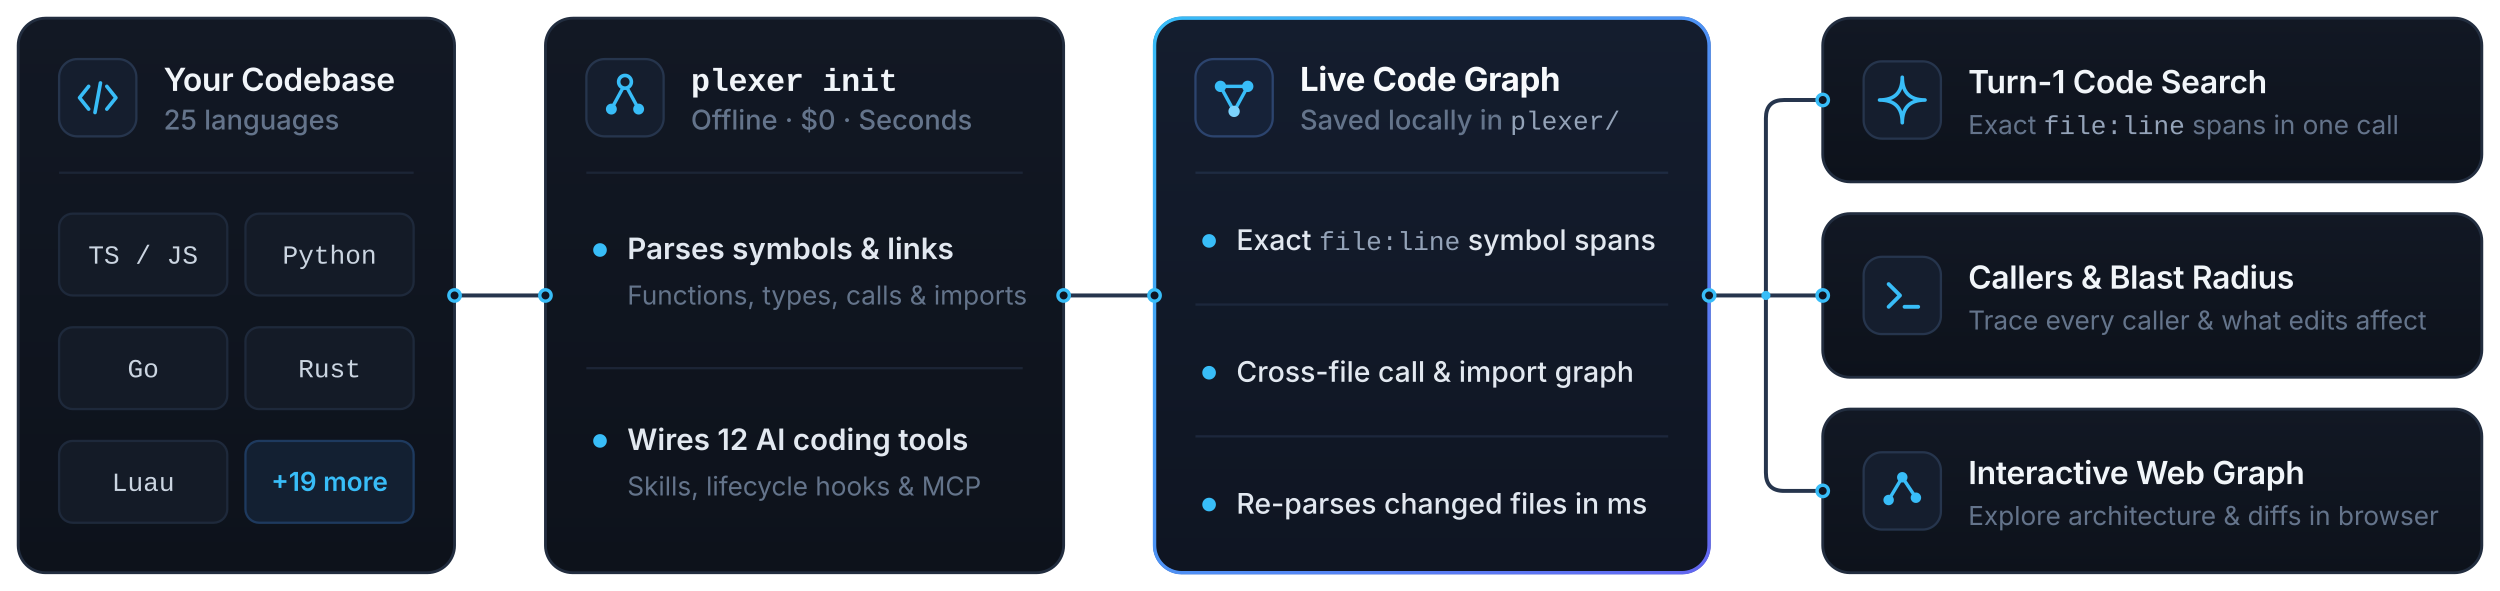
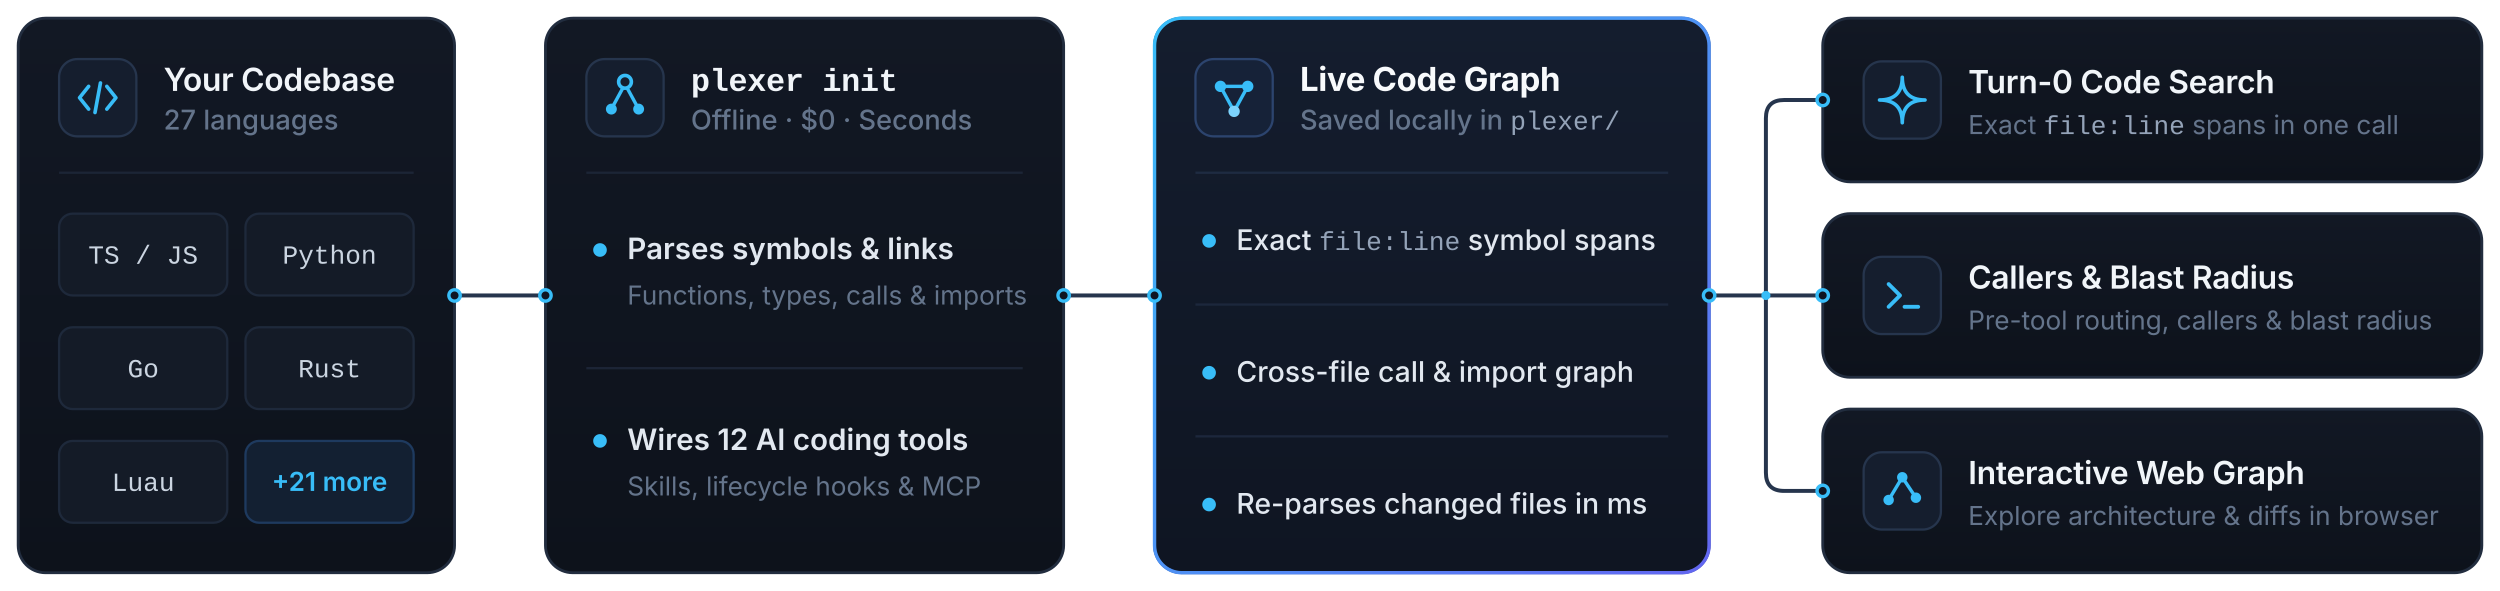
- <svg xmlns="http://www.w3.org/2000/svg" viewBox="0 0 1100 260" width="100%" height="100%" role="img" aria-label="How Plexer Works: Your Codebase (25 languages) is indexed by plexer init (offline, $0, seconds) into a Live Code Graph in plexer/, powering Turn-1 Code Search, Callers &amp; Blast Radius, and an Interactive Web Graph.">
+ <svg xmlns="http://www.w3.org/2000/svg" viewBox="0 0 1100 260" width="100%" height="100%" role="img" aria-label="How Plexer Works: Your Codebase (27 languages and SFCs) is indexed by plexer init (offline, $0, seconds) into a Live Code Graph in plexer/, powering Turn-0 Code Search, Callers &amp; Blast Radius, and an Interactive Web Graph.">
  <defs>
    <style>
      .font-sans {
        font-family: -apple-system, BlinkMacSystemFont, "Segoe UI", Inter, Roboto, Helvetica, Arial, sans-serif;
      }
      .font-mono {
        font-family: "JetBrains Mono", "SFMono-Regular", Consolas, "Liberation Mono", Menlo, monospace;
      }

      .title {
        font-size: 14px;
        font-weight: 600;
        fill: #f1f5f9;
        letter-spacing: -0.01em;
      }
      .title-hub {
        font-size: 14.5px;
        font-weight: 700;
        fill: #f8fafc;
        letter-spacing: -0.01em;
      }
      .subtitle {
        font-size: 12px;
        font-weight: 500;
        fill: #64748b;
      }
      .pill-text {
        font-size: 11.5px;
        font-weight: 500;
        fill: #cbd5e1;
      }
      .pill-more {
        font-size: 11.5px;
        font-weight: 600;
        fill: #38bdf8;
      }
      .item-title {
        font-size: 13px;
        font-weight: 600;
        fill: #e2e8f0;
      }
      .item-sub {
        font-size: 11.5px;
        font-weight: 400;
        fill: #64748b;
      }
      .map-row-text {
        font-size: 12.5px;
        font-weight: 500;
        fill: #e2e8f0;
      }
      .code-inline {
        font-size: 11.5px;
        font-weight: 500;
        fill: #94a3b8;
      }

      /* Signal beams: normalized to pathLength="100" */
      .beam-glow {
        fill: none;
        stroke: #38bdf8;
        stroke-width: 5;
        stroke-linecap: round;
        stroke-linejoin: round;
        stroke-dasharray: 36 150;
        stroke-dashoffset: 36;
        opacity: 0;
      }
      .beam-core {
        fill: none;
        stroke: #7dd3fc;
        stroke-width: 2;
        stroke-linecap: round;
        stroke-linejoin: round;
        stroke-dasharray: 36 150;
        stroke-dashoffset: 36;
        opacity: 0;
      }

      .beam-s1-glow {
        animation: flow-s1-glow 3.2s linear infinite;
      }
      .beam-s1-core {
        animation: flow-s1-core 3.2s linear infinite;
      }
      .beam-s2-glow {
        animation: flow-s2-glow 3.2s linear infinite;
      }
      .beam-s2-core {
        animation: flow-s2-core 3.2s linear infinite;
      }
      .beam-s3-glow {
        animation: flow-s3-glow 3.2s linear infinite;
      }
      .beam-s3-core {
        animation: flow-s3-core 3.2s linear infinite;
      }

      .hub-pulse {
        animation: hub-breathe 3.2s ease-in-out infinite;
      }

      /* Stage 1 -&gt; 2 wave (0% to 34%) */
      @keyframes flow-s1-core {
        0% {
          stroke-dashoffset: 36;
          opacity: 0;
        }
        5% {
          opacity: 1;
        }
        29% {
          opacity: 1;
        }
        34%, 100% {
          stroke-dashoffset: -100;
          opacity: 0;
        }
      }
      @keyframes flow-s1-glow {
        0% {
          stroke-dashoffset: 36;
          opacity: 0;
        }
        5% {
          opacity: 0.28;
        }
        29% {
          opacity: 0.28;
        }
        34%, 100% {
          stroke-dashoffset: -100;
          opacity: 0;
        }
      }

      /* Stage 2 -&gt; 3 wave (30% to 64%) */
      @keyframes flow-s2-core {
        0%, 30% {
          stroke-dashoffset: 36;
          opacity: 0;
        }
        35% {
          opacity: 1;
        }
        59% {
          opacity: 1;
        }
        64%, 100% {
          stroke-dashoffset: -100;
          opacity: 0;
        }
      }
      @keyframes flow-s2-glow {
        0%, 30% {
          stroke-dashoffset: 36;
          opacity: 0;
        }
        35% {
          opacity: 0.28;
        }
        59% {
          opacity: 0.28;
        }
        64%, 100% {
          stroke-dashoffset: -100;
          opacity: 0;
        }
      }

      /* Stage 3 -&gt; 4 fan-out wave (60% to 96%) */
      @keyframes flow-s3-core {
        0%, 60% {
          stroke-dashoffset: 36;
          opacity: 0;
        }
        65% {
          opacity: 1;
        }
        91% {
          opacity: 1;
        }
        96%, 100% {
          stroke-dashoffset: -100;
          opacity: 0;
        }
      }
      @keyframes flow-s3-glow {
        0%, 60% {
          stroke-dashoffset: 36;
          opacity: 0;
        }
        65% {
          opacity: 0.28;
        }
        91% {
          opacity: 0.28;
        }
        96%, 100% {
          stroke-dashoffset: -100;
          opacity: 0;
        }
      }

      @keyframes hub-breathe {
        0%, 30%, 100% {
          stroke-opacity: 0.5;
        }
        62% {
          stroke-opacity: 0.95;
        }
      }

      @media (prefers-reduced-motion: reduce) {
        .beam-s1-glow,
        .beam-s1-core,
        .beam-s2-glow,
        .beam-s2-core,
        .beam-s3-glow,
        .beam-s3-core,
        .hub-pulse {
          animation: none;
        }
      }
    </style>
    <linearGradient id="card-surface" x1="0%" y1="0%" x2="0%" y2="100%">
      <stop offset="0%" stop-color="#121824" />
      <stop offset="100%" stop-color="#0d121b" />
    </linearGradient>
    <linearGradient id="hub-surface" x1="0%" y1="0%" x2="0%" y2="100%">
      <stop offset="0%" stop-color="#141d2e" />
      <stop offset="100%" stop-color="#0f1522" />
    </linearGradient>
    <linearGradient id="hub-border" x1="0%" y1="0%" x2="100%" y2="100%">
      <stop offset="0%" stop-color="#38bdf8" />
      <stop offset="100%" stop-color="#6366f1" />
    </linearGradient>
  </defs>
  <g>
    <path d="M 200 130 H 240" fill="none" stroke="#26354d" stroke-width="1.75" />
    <path d="M 200 130 H 240" pathLength="100" class="beam-glow beam-s1-glow" />
    <path d="M 200 130 H 240" pathLength="100" class="beam-core beam-s1-core" />
    <path d="M 468 130 H 508" fill="none" stroke="#26354d" stroke-width="1.75" />
    <path d="M 468 130 H 508" pathLength="100" class="beam-glow beam-s2-glow" />
    <path d="M 468 130 H 508" pathLength="100" class="beam-core beam-s2-core" />
    <path d="M 752 130 H 802" fill="none" stroke="#26354d" stroke-width="1.75" />
    <path d="M 777 130 V 52 Q 777 44 785 44 H 802 M 777 130 V 208 Q 777 216 785 216 H 802" fill="none" stroke="#26354d" stroke-width="1.75" />
    <path d="M 752 130 H 777 V 52 Q 777 44 785 44 H 802" pathLength="100" class="beam-glow beam-s3-glow" />
    <path d="M 752 130 H 777 V 52 Q 777 44 785 44 H 802" pathLength="100" class="beam-core beam-s3-core" />
    <path d="M 752 130 H 802" pathLength="100" class="beam-glow beam-s3-glow" />
    <path d="M 752 130 H 802" pathLength="100" class="beam-core beam-s3-core" />
    <path d="M 752 130 H 777 V 208 Q 777 216 785 216 H 802" pathLength="100" class="beam-glow beam-s3-glow" />
    <path d="M 752 130 H 777 V 208 Q 777 216 785 216 H 802" pathLength="100" class="beam-core beam-s3-core" />
  </g>
  <g transform="translate(8, 8)">
    <rect width="192" height="244" rx="12" fill="url(#card-surface)" stroke="#222d3f" stroke-width="1.25" />
    <rect x="18" y="18" width="34" height="34" rx="8" fill="#151e2e" stroke="#26354d" stroke-width="1" />
    <path d="M 31 30 L 27 35 L 31 40 M 39 30 L 43 35 L 39 40 M 36.2 28.5 L 33.8 41.5" fill="none" stroke="#38bdf8" stroke-width="1.6" stroke-linecap="round" stroke-linejoin="round" />
    <text x="64" y="32" class="font-sans title">Your Codebase</text>
-     <text x="64" y="49" class="font-sans subtitle">25 languages</text>
+     <text x="64" y="49" class="font-sans subtitle">27 languages</text>
    <line x1="18" y1="68" x2="174" y2="68" stroke="#1c2536" stroke-width="1" />
    <g transform="translate(18, 86)">
      <rect x="0" y="0" width="74" height="36" rx="6" fill="#141b27" stroke="#1e293b" stroke-width="1" />
      <text x="37" y="22" text-anchor="middle" class="font-mono pill-text">TS / JS</text>
      <rect x="82" y="0" width="74" height="36" rx="6" fill="#141b27" stroke="#1e293b" stroke-width="1" />
      <text x="119" y="22" text-anchor="middle" class="font-mono pill-text">Python</text>
      <rect x="0" y="50" width="74" height="36" rx="6" fill="#141b27" stroke="#1e293b" stroke-width="1" />
      <text x="37" y="72" text-anchor="middle" class="font-mono pill-text">Go</text>
      <rect x="82" y="50" width="74" height="36" rx="6" fill="#141b27" stroke="#1e293b" stroke-width="1" />
      <text x="119" y="72" text-anchor="middle" class="font-mono pill-text">Rust</text>
      <rect x="0" y="100" width="74" height="36" rx="6" fill="#141b27" stroke="#1e293b" stroke-width="1" />
      <text x="37" y="122" text-anchor="middle" class="font-mono pill-text">Luau</text>
      <rect x="82" y="100" width="74" height="36" rx="6" fill="#132032" stroke="#1e3a5f" stroke-width="1" />
-       <text x="119" y="122" text-anchor="middle" class="font-sans pill-more">+19 more</text>
+       <text x="119" y="122" text-anchor="middle" class="font-sans pill-more">+21 more</text>
    </g>
  </g>
  <g transform="translate(240, 8)">
    <rect width="228" height="244" rx="12" fill="url(#card-surface)" stroke="#222d3f" stroke-width="1.25" />
    <rect x="18" y="18" width="34" height="34" rx="8" fill="#151e2e" stroke="#26354d" stroke-width="1" />
    <line x1="35" y1="29" x2="29" y2="40" stroke="#38bdf8" stroke-width="1.5" />
    <line x1="35" y1="29" x2="41" y2="40" stroke="#38bdf8" stroke-width="1.5" />
    <circle cx="35" cy="28" r="2.8" fill="#151e2e" stroke="#38bdf8" stroke-width="1.6" />
    <circle cx="29" cy="40" r="2.4" fill="#38bdf8" />
    <circle cx="41" cy="40" r="2.4" fill="#38bdf8" />
    <text x="64" y="32" class="font-mono title">plexer init</text>
    <text x="64" y="49" class="font-sans subtitle">Offline · $0 · Seconds</text>
    <line x1="18" y1="68" x2="210" y2="68" stroke="#1c2536" stroke-width="1" />
    <circle cx="24" cy="102" r="3" fill="#38bdf8" />
    <text x="36" y="106" class="font-sans item-title">Parses symbols &amp; links</text>
    <text x="36" y="126" class="font-sans item-sub">Functions, types, calls &amp; imports</text>
    <line x1="18" y1="154" x2="210" y2="154" stroke="#1c2536" stroke-width="1" />
    <circle cx="24" cy="186" r="3" fill="#38bdf8" />
    <text x="36" y="190" class="font-sans item-title">Wires 12 AI coding tools</text>
    <text x="36" y="210" class="font-sans item-sub">Skills, lifecycle hooks &amp; MCP</text>
  </g>
  <g transform="translate(508, 8)">
    <rect width="244" height="244" rx="12" fill="url(#hub-surface)" stroke="#26354d" stroke-width="1.25" />
    <rect width="244" height="244" rx="12" fill="none" stroke="url(#hub-border)" stroke-width="1.5" class="hub-pulse" />
    <rect x="18" y="18" width="34" height="34" rx="8" fill="#162238" stroke="#2c446e" stroke-width="1" />
    <line x1="29" y1="30" x2="41" y2="30" stroke="#38bdf8" stroke-width="1.5" />
    <line x1="29" y1="30" x2="35" y2="41" stroke="#38bdf8" stroke-width="1.5" />
    <line x1="41" y1="30" x2="35" y2="41" stroke="#38bdf8" stroke-width="1.5" />
    <circle cx="29" cy="30" r="2.5" fill="#38bdf8" />
    <circle cx="41" cy="30" r="2.5" fill="#38bdf8" />
    <circle cx="35" cy="41" r="2.5" fill="#7dd3fc" />
    <text x="64" y="32" class="font-sans title-hub">Live Code Graph</text>
    <text x="64" y="49" class="font-sans subtitle">Saved locally in <tspan class="font-mono code-inline">plexer/</tspan>
    </text>
    <line x1="18" y1="68" x2="226" y2="68" stroke="#1e2b42" stroke-width="1" />
    <circle cx="24" cy="98" r="3" fill="#38bdf8" />
    <text x="36" y="102" class="font-sans map-row-text">Exact <tspan class="font-mono code-inline">file:line</tspan> symbol spans</text>
    <line x1="18" y1="126" x2="226" y2="126" stroke="#1c273c" stroke-width="1" />
    <circle cx="24" cy="156" r="3" fill="#38bdf8" />
    <text x="36" y="160" class="font-sans map-row-text">Cross-file call &amp; import graph</text>
    <line x1="18" y1="184" x2="226" y2="184" stroke="#1c273c" stroke-width="1" />
    <circle cx="24" cy="214" r="3" fill="#38bdf8" />
    <text x="36" y="218" class="font-sans map-row-text">Re-parses changed files in ms</text>
  </g>
  <g transform="translate(802, 8)">
    <rect width="290" height="72" rx="12" fill="url(#card-surface)" stroke="#222d3f" stroke-width="1.25" />
    <rect x="18" y="19" width="34" height="34" rx="8" fill="#151e2e" stroke="#26354d" stroke-width="1" />
    <path d="M 35 26 Q 35 36 45 36 Q 35 36 35 46 Q 35 36 25 36 Q 35 36 35 26 Z" fill="none" stroke="#38bdf8" stroke-width="1.6" stroke-linejoin="round" />
-     <text x="64" y="33" class="font-sans title">Turn-1 Code Search</text>
+     <text x="64" y="33" class="font-sans title">Turn-0 Code Search</text>
    <text x="64" y="51" class="font-sans item-sub">Exact <tspan class="font-mono code-inline">file:line</tspan> spans in one call</text>
  </g>
  <g transform="translate(802, 94)">
    <rect width="290" height="72" rx="12" fill="url(#card-surface)" stroke="#222d3f" stroke-width="1.25" />
    <rect x="18" y="19" width="34" height="34" rx="8" fill="#151e2e" stroke="#26354d" stroke-width="1" />
    <path d="M 29 31 L 34 36 L 29 41 M 36 41 H 42" fill="none" stroke="#38bdf8" stroke-width="1.7" stroke-linecap="round" stroke-linejoin="round" />
    <text x="64" y="33" class="font-sans title">Callers &amp; Blast Radius</text>
-     <text x="64" y="51" class="font-sans item-sub">Trace every caller &amp; what edits affect</text>
+     <text x="64" y="51" class="font-sans item-sub">Pre-tool routing, callers &amp; blast radius</text>
  </g>
  <g transform="translate(802, 180)">
    <rect width="290" height="72" rx="12" fill="url(#card-surface)" stroke="#222d3f" stroke-width="1.25" />
    <rect x="18" y="19" width="34" height="34" rx="8" fill="#151e2e" stroke="#26354d" stroke-width="1" />
    <line x1="29" y1="40" x2="35" y2="30" stroke="#38bdf8" stroke-width="1.5" />
    <line x1="35" y1="30" x2="41" y2="39" stroke="#38bdf8" stroke-width="1.5" />
    <circle cx="35" cy="30" r="2.3" fill="#38bdf8" />
    <circle cx="29" cy="40" r="2.3" fill="#38bdf8" />
    <circle cx="41" cy="39" r="2.3" fill="#38bdf8" />
    <text x="64" y="33" class="font-sans title">Interactive Web Graph</text>
    <text x="64" y="51" class="font-sans item-sub">Explore architecture &amp; diffs in browser</text>
  </g>
  <g fill="#0f1522" stroke="#38bdf8" stroke-width="1.5">
    <circle cx="200" cy="130" r="2.5" />
    <circle cx="240" cy="130" r="2.5" />
    <circle cx="468" cy="130" r="2.5" />
    <circle cx="508" cy="130" r="2.5" />
    <circle cx="752" cy="130" r="2.5" />
    <circle cx="777" cy="130" r="2" fill="#38bdf8" stroke="none" />
    <circle cx="802" cy="44" r="2.5" />
    <circle cx="802" cy="130" r="2.5" />
    <circle cx="802" cy="216" r="2.5" />
  </g>
</svg>
